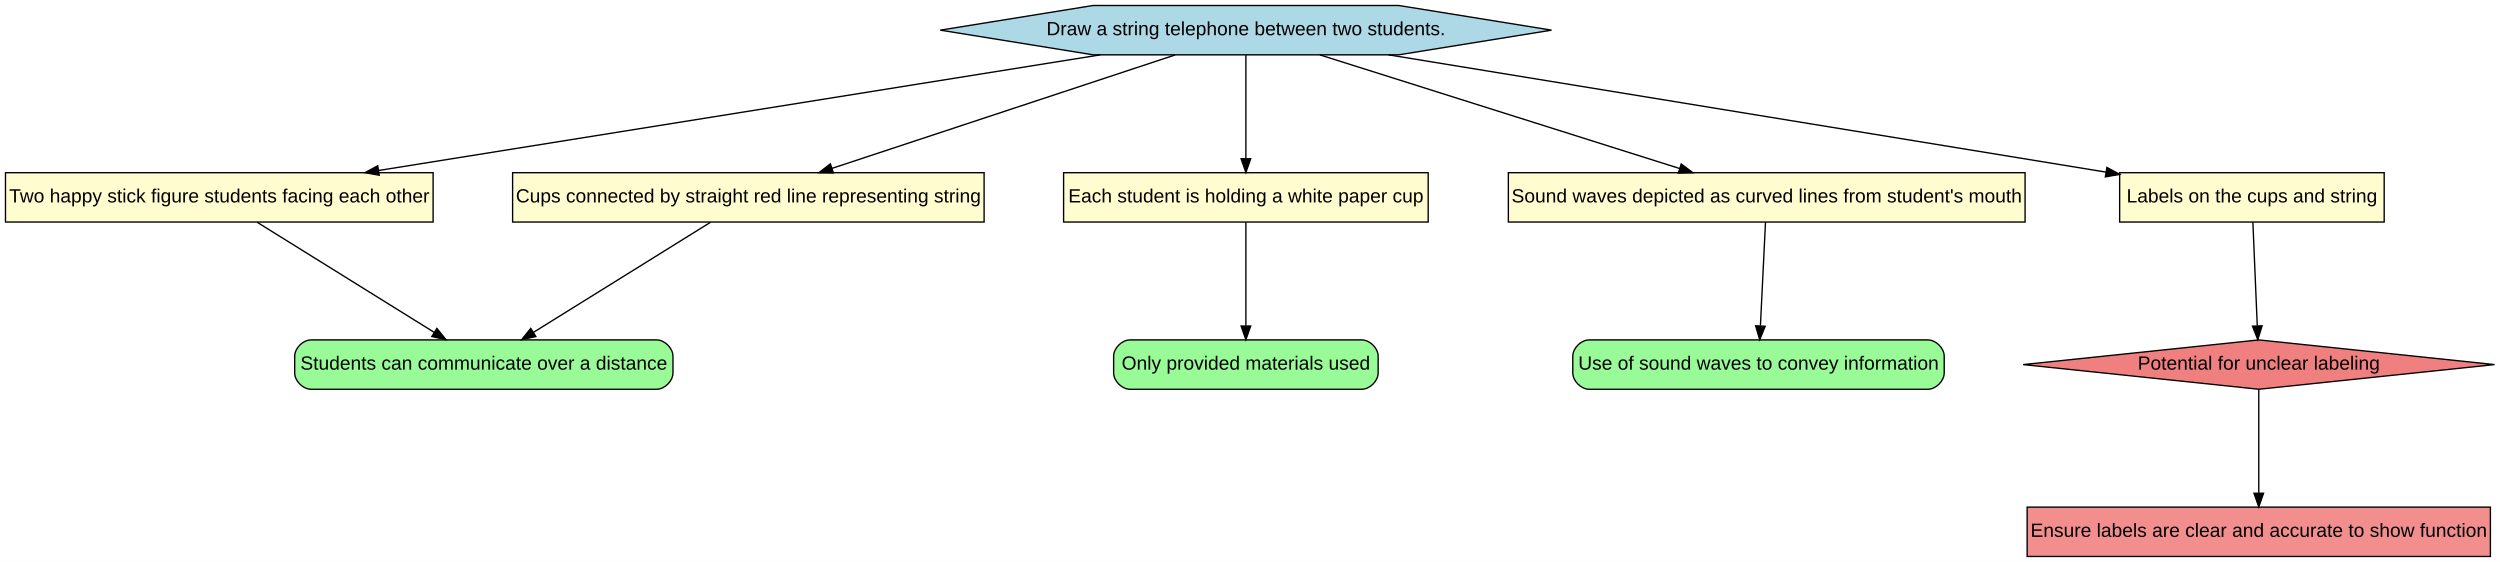
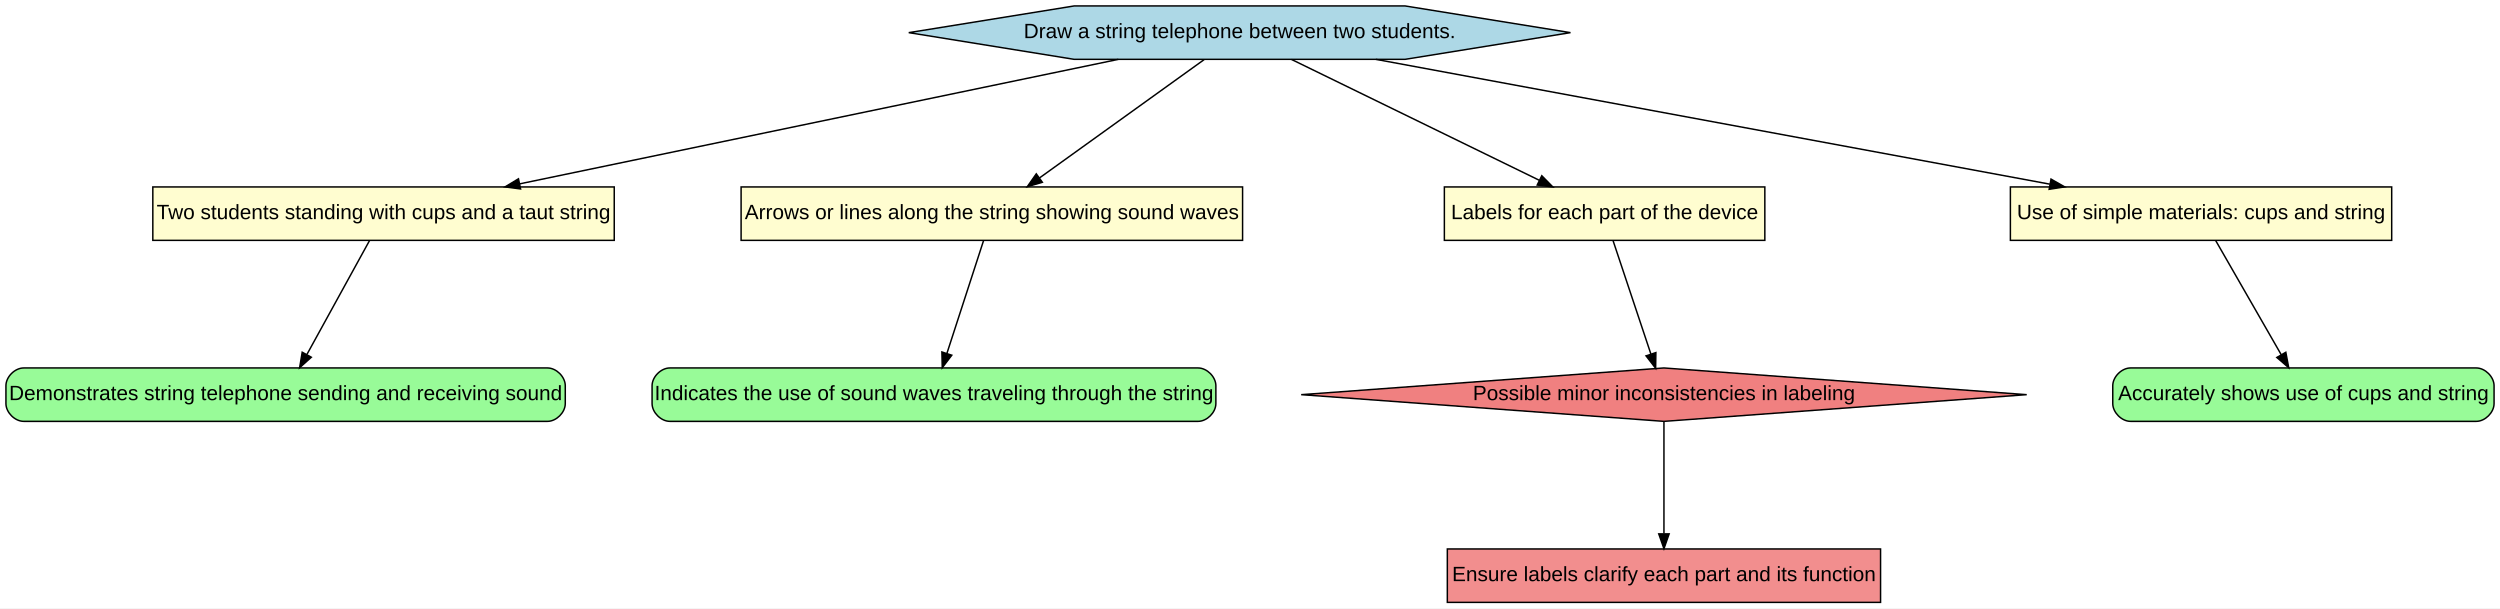
- <svg xmlns="http://www.w3.org/2000/svg" width="1824pt" height="410pt" viewBox="0.00 0.00 1824.00 410.00">
+ <svg xmlns="http://www.w3.org/2000/svg" width="1685pt" height="410pt" viewBox="0.00 0.00 1685.00 410.00">
  <g id="graph0" class="graph" transform="scale(1 1) rotate(0) translate(4 406)">
-     <polygon fill="white" stroke="transparent" points="-4,4 -4,-406 1820,-406 1820,4 -4,4" />
+     <polygon fill="white" stroke="transparent" points="-4,4 -4,-406 1681,-406 1681,4 -4,4" />
    <g id="node1" class="node">
-       <polygon fill="lightblue" stroke="black" points="1128,-384 1016.5,-402 793.5,-402 682,-384 793.5,-366 1016.5,-366 1128,-384" />
-       <text text-anchor="middle" x="905" y="-380.3" font-family="Arial" font-size="14.00">Draw a string telephone between two students.</text>
+       <polygon fill="lightblue" stroke="black" points="1054.5,-384 943,-402 720,-402 608.5,-384 720,-366 943,-366 1054.5,-384" />
+       <text text-anchor="middle" x="831.5" y="-380.3" font-family="Arial" font-size="14.00">Draw a string telephone between two students.</text>
    </g>
    <g id="node2" class="node">
-       <polygon fill="#fffdd0" stroke="black" points="312,-280 0,-280 0,-244 312,-244 312,-280" />
-       <text text-anchor="middle" x="156" y="-258.3" font-family="Arial" font-size="14.00">Two happy stick figure students facing each other</text>
+       <polygon fill="#fffdd0" stroke="black" points="410,-280 99,-280 99,-244 410,-244 410,-280" />
+       <text text-anchor="middle" x="254.5" y="-258.3" font-family="Arial" font-size="14.00">Two students standing with cups and a taut string</text>
    </g>
    <g id="edge1" class="edge">
-       <path fill="none" stroke="black" d="M798.88,-366C659.76,-343.71 416.54,-304.74 272.47,-281.66" />
-       <polygon fill="black" stroke="black" points="272.7,-278.15 262.27,-280.03 271.59,-285.06 272.7,-278.15" />
+       <path fill="none" stroke="black" d="M749.75,-366C643.22,-343.84 457.46,-305.21 346.23,-282.08" />
+       <polygon fill="black" stroke="black" points="346.87,-278.64 336.37,-280.03 345.45,-285.49 346.87,-278.64" />
    </g>
    <g id="node3" class="node">
-       <polygon fill="#fffdd0" stroke="black" points="1038,-280 772,-280 772,-244 1038,-244 1038,-280" />
-       <text text-anchor="middle" x="905" y="-258.3" font-family="Arial" font-size="14.00">Each student is holding a white paper cup</text>
+       <polygon fill="#fffdd0" stroke="black" points="833.5,-280 495.5,-280 495.5,-244 833.5,-244 833.5,-280" />
+       <text text-anchor="middle" x="664.5" y="-258.3" font-family="Arial" font-size="14.00">Arrows or lines along the string showing sound waves</text>
    </g>
    <g id="edge2" class="edge">
-       <path fill="none" stroke="black" d="M905,-365.81C905,-346.11 905,-313.58 905,-290.39" />
-       <polygon fill="black" stroke="black" points="908.5,-290.16 905,-280.16 901.5,-290.16 908.5,-290.16" />
+       <path fill="none" stroke="black" d="M807.57,-365.81C778.43,-344.87 729.09,-309.41 696.65,-286.1" />
+       <polygon fill="black" stroke="black" points="698.54,-283.15 688.38,-280.16 694.46,-288.84 698.54,-283.15" />
    </g>
    <g id="node4" class="node">
-       <polygon fill="#fffdd0" stroke="black" points="714,-280 370,-280 370,-244 714,-244 714,-280" />
-       <text text-anchor="middle" x="542" y="-258.3" font-family="Arial" font-size="14.00">Cups connected by straight red line representing string</text>
+       <polygon fill="#fffdd0" stroke="black" points="1185.5,-280 969.5,-280 969.5,-244 1185.5,-244 1185.5,-280" />
+       <text text-anchor="middle" x="1077.5" y="-258.3" font-family="Arial" font-size="14.00">Labels for each part of the device</text>
    </g>
    <g id="edge3" class="edge">
-       <path fill="none" stroke="black" d="M853.38,-365.93C787.38,-344.12 673.29,-306.4 603.06,-283.18" />
-       <polygon fill="black" stroke="black" points="604.04,-279.82 593.45,-280.01 601.85,-286.47 604.04,-279.82" />
+       <path fill="none" stroke="black" d="M866.48,-365.93C910.38,-344.52 985.69,-307.78 1033.5,-284.48" />
+       <polygon fill="black" stroke="black" points="1035.17,-287.56 1042.6,-280.01 1032.08,-281.28 1035.17,-287.56" />
    </g>
    <g id="node5" class="node">
-       <polygon fill="#fffdd0" stroke="black" points="1473.5,-280 1096.5,-280 1096.5,-244 1473.5,-244 1473.5,-280" />
-       <text text-anchor="middle" x="1285" y="-258.3" font-family="Arial" font-size="14.00">Sound waves depicted as curved lines from student's mouth</text>
+       <polygon fill="#fffdd0" stroke="black" points="1608,-280 1351,-280 1351,-244 1608,-244 1608,-280" />
+       <text text-anchor="middle" x="1479.5" y="-258.3" font-family="Arial" font-size="14.00">Use of simple materials: cups and string</text>
    </g>
    <g id="edge4" class="edge">
-       <path fill="none" stroke="black" d="M959.04,-365.93C1028.3,-344.07 1148.1,-306.25 1221.5,-283.04" />
-       <polygon fill="black" stroke="black" points="1222.62,-286.36 1231.1,-280.01 1220.51,-279.68 1222.62,-286.36" />
+       <path fill="none" stroke="black" d="M923.31,-366C1043.3,-343.78 1252.8,-304.98 1377.6,-281.87" />
+       <polygon fill="black" stroke="black" points="1378.4,-285.28 1387.6,-280.03 1377.13,-278.4 1378.4,-285.28" />
    </g>
    <g id="node6" class="node">
-       <polygon fill="#fffdd0" stroke="black" points="1735.5,-280 1542.5,-280 1542.5,-244 1735.5,-244 1735.5,-280" />
-       <text text-anchor="middle" x="1639" y="-258.3" font-family="Arial" font-size="14.00">Labels on the cups and string</text>
+       <path fill="palegreen" stroke="black" d="M365,-158C365,-158 12,-158 12,-158 6,-158 0,-152 0,-146 0,-146 0,-134 0,-134 0,-128 6,-122 12,-122 12,-122 365,-122 365,-122 371,-122 377,-128 377,-134 377,-134 377,-146 377,-146 377,-152 371,-158 365,-158" />
+       <text text-anchor="middle" x="188.5" y="-136.3" font-family="Arial" font-size="14.00">Demonstrates string telephone sending and receiving sound</text>
    </g>
    <g id="edge5" class="edge">
-       <path fill="none" stroke="black" d="M1009,-366C1147.8,-343.3 1392.5,-303.3 1532.6,-280.4" />
-       <polygon fill="black" stroke="black" points="1533.2,-283.85 1542.5,-278.78 1532.07,-276.94 1533.2,-283.85" />
+       <path fill="none" stroke="black" d="M245.04,-243.81C234.02,-223.76 215.67,-190.4 202.88,-167.14" />
+       <polygon fill="black" stroke="black" points="205.83,-165.23 197.94,-158.16 199.69,-168.61 205.83,-165.23" />
    </g>
    <g id="node7" class="node">
-       <path fill="palegreen" stroke="black" d="M475,-158C475,-158 223,-158 223,-158 217,-158 211,-152 211,-146 211,-146 211,-134 211,-134 211,-128 217,-122 223,-122 223,-122 475,-122 475,-122 481,-122 487,-128 487,-134 487,-134 487,-146 487,-146 487,-152 481,-158 475,-158" />
-       <text text-anchor="middle" x="349" y="-136.3" font-family="Arial" font-size="14.00">Students can communicate over a distance</text>
+       <path fill="palegreen" stroke="black" d="M803.5,-158C803.5,-158 447.5,-158 447.5,-158 441.5,-158 435.5,-152 435.5,-146 435.5,-146 435.5,-134 435.5,-134 435.5,-128 441.5,-122 447.5,-122 447.5,-122 803.5,-122 803.5,-122 809.5,-122 815.5,-128 815.5,-134 815.5,-134 815.5,-146 815.5,-146 815.5,-152 809.5,-158 803.5,-158" />
+       <text text-anchor="middle" x="625.5" y="-136.3" font-family="Arial" font-size="14.00">Indicates the use of sound waves traveling through the string</text>
    </g>
    <g id="edge6" class="edge">
-       <path fill="none" stroke="black" d="M183.65,-243.81C217.62,-222.69 275.33,-186.81 312.8,-163.51" />
-       <polygon fill="black" stroke="black" points="314.76,-166.41 321.4,-158.16 311.06,-160.47 314.76,-166.41" />
+       <path fill="none" stroke="black" d="M658.91,-243.81C652.45,-223.94 641.75,-190.99 634.2,-167.76" />
+       <polygon fill="black" stroke="black" points="637.5,-166.59 631.08,-158.16 630.84,-168.75 637.5,-166.59" />
    </g>
    <g id="node8" class="node">
-       <path fill="palegreen" stroke="black" d="M989.5,-158C989.5,-158 820.5,-158 820.5,-158 814.5,-158 808.5,-152 808.5,-146 808.5,-146 808.5,-134 808.5,-134 808.5,-128 814.5,-122 820.5,-122 820.5,-122 989.5,-122 989.5,-122 995.5,-122 1001.5,-128 1001.5,-134 1001.5,-134 1001.5,-146 1001.5,-146 1001.5,-152 995.5,-158 989.5,-158" />
-       <text text-anchor="middle" x="905" y="-136.3" font-family="Arial" font-size="14.00">Only provided materials used</text>
+       <polygon fill="lightcoral" stroke="black" points="1117.5,-158 873,-140 1117.5,-122 1362,-140 1117.5,-158" />
+       <text text-anchor="middle" x="1117.5" y="-136.3" font-family="Arial" font-size="14.00">Possible minor inconsistencies in labeling</text>
    </g>
    <g id="edge7" class="edge">
-       <path fill="none" stroke="black" d="M905,-243.81C905,-224.11 905,-191.58 905,-168.39" />
-       <polygon fill="black" stroke="black" points="908.5,-168.16 905,-158.16 901.5,-168.16 908.5,-168.16" />
+       <path fill="none" stroke="black" d="M1083.2,-243.81C1089.9,-223.82 1101,-190.62 1108.7,-167.37" />
+       <polygon fill="black" stroke="black" points="1112.06,-168.36 1111.9,-157.77 1105.42,-166.15 1112.06,-168.36" />
+     </g>
+     <g id="node9" class="node">
+       <path fill="palegreen" stroke="black" d="M1665,-158C1665,-158 1432,-158 1432,-158 1426,-158 1420,-152 1420,-146 1420,-146 1420,-134 1420,-134 1420,-128 1426,-122 1432,-122 1432,-122 1665,-122 1665,-122 1671,-122 1677,-128 1677,-134 1677,-134 1677,-146 1677,-146 1677,-152 1671,-158 1665,-158" />
+       <text text-anchor="middle" x="1548.5" y="-136.3" font-family="Arial" font-size="14.00">Accurately shows use of cups and string</text>
    </g>
    <g id="edge8" class="edge">
-       <path fill="none" stroke="black" d="M514.35,-243.81C480.38,-222.69 422.67,-186.81 385.2,-163.51" />
-       <polygon fill="black" stroke="black" points="386.94,-160.47 376.6,-158.16 383.24,-166.41 386.94,-160.47" />
+       <path fill="none" stroke="black" d="M1489.4,-243.81C1501,-223.67 1520.3,-190.1 1533.6,-166.83" />
+       <polygon fill="black" stroke="black" points="1536.64,-168.57 1538.6,-158.16 1530.57,-165.07 1536.64,-168.57" />
    </g>
-     <g id="node9" class="node">
-       <path fill="palegreen" stroke="black" d="M1402.5,-158C1402.5,-158 1155.5,-158 1155.5,-158 1149.5,-158 1143.5,-152 1143.5,-146 1143.5,-146 1143.5,-134 1143.5,-134 1143.5,-128 1149.5,-122 1155.5,-122 1155.5,-122 1402.5,-122 1402.5,-122 1408.5,-122 1414.5,-128 1414.5,-134 1414.5,-134 1414.5,-146 1414.5,-146 1414.5,-152 1408.5,-158 1402.5,-158" />
-       <text text-anchor="middle" x="1279" y="-136.3" font-family="Arial" font-size="14.00">Use of sound waves to convey information</text>
+     <g id="node10" class="node">
+       <polygon fill="#f28e8e" stroke="black" points="1263.5,-36 971.5,-36 971.5,0 1263.5,0 1263.5,-36" />
+       <text text-anchor="middle" x="1117.5" y="-14.3" font-family="Arial" font-size="14.00">Ensure labels clarify each part and its function</text>
    </g>
    <g id="edge9" class="edge">
-       <path fill="none" stroke="black" d="M1284.1,-243.81C1283.2,-224.11 1281.5,-191.58 1280.4,-168.39" />
-       <polygon fill="black" stroke="black" points="1283.88,-167.98 1279.9,-158.16 1276.89,-168.32 1283.88,-167.98" />
-     </g>
-     <g id="node10" class="node">
-       <polygon fill="lightcoral" stroke="black" points="1644,-158 1472,-140 1644,-122 1816,-140 1644,-158" />
-       <text text-anchor="middle" x="1644" y="-136.3" font-family="Arial" font-size="14.00">Potential for unclear labeling</text>
-     </g>
-     <g id="edge10" class="edge">
-       <path fill="none" stroke="black" d="M1639.7,-243.81C1640.5,-224.11 1641.9,-191.58 1642.9,-168.39" />
-       <polygon fill="black" stroke="black" points="1646.41,-168.29 1643.3,-158.16 1639.41,-168.02 1646.41,-168.29" />
-     </g>
-     <g id="node11" class="node">
-       <polygon fill="#f28e8e" stroke="black" points="1813,-36 1475,-36 1475,0 1813,0 1813,-36" />
-       <text text-anchor="middle" x="1644" y="-14.3" font-family="Arial" font-size="14.00">Ensure labels are clear and accurate to show function</text>
-     </g>
-     <g id="edge11" class="edge">
-       <path fill="none" stroke="black" d="M1644,-121.81C1644,-102.11 1644,-69.58 1644,-46.39" />
-       <polygon fill="black" stroke="black" points="1647.5,-46.16 1644,-36.16 1640.5,-46.16 1647.5,-46.16" />
+       <path fill="none" stroke="black" d="M1117.5,-121.81C1117.5,-102.11 1117.5,-69.58 1117.5,-46.39" />
+       <polygon fill="black" stroke="black" points="1121,-46.16 1117.5,-36.16 1114,-46.16 1121,-46.16" />
    </g>
  </g>
</svg>
